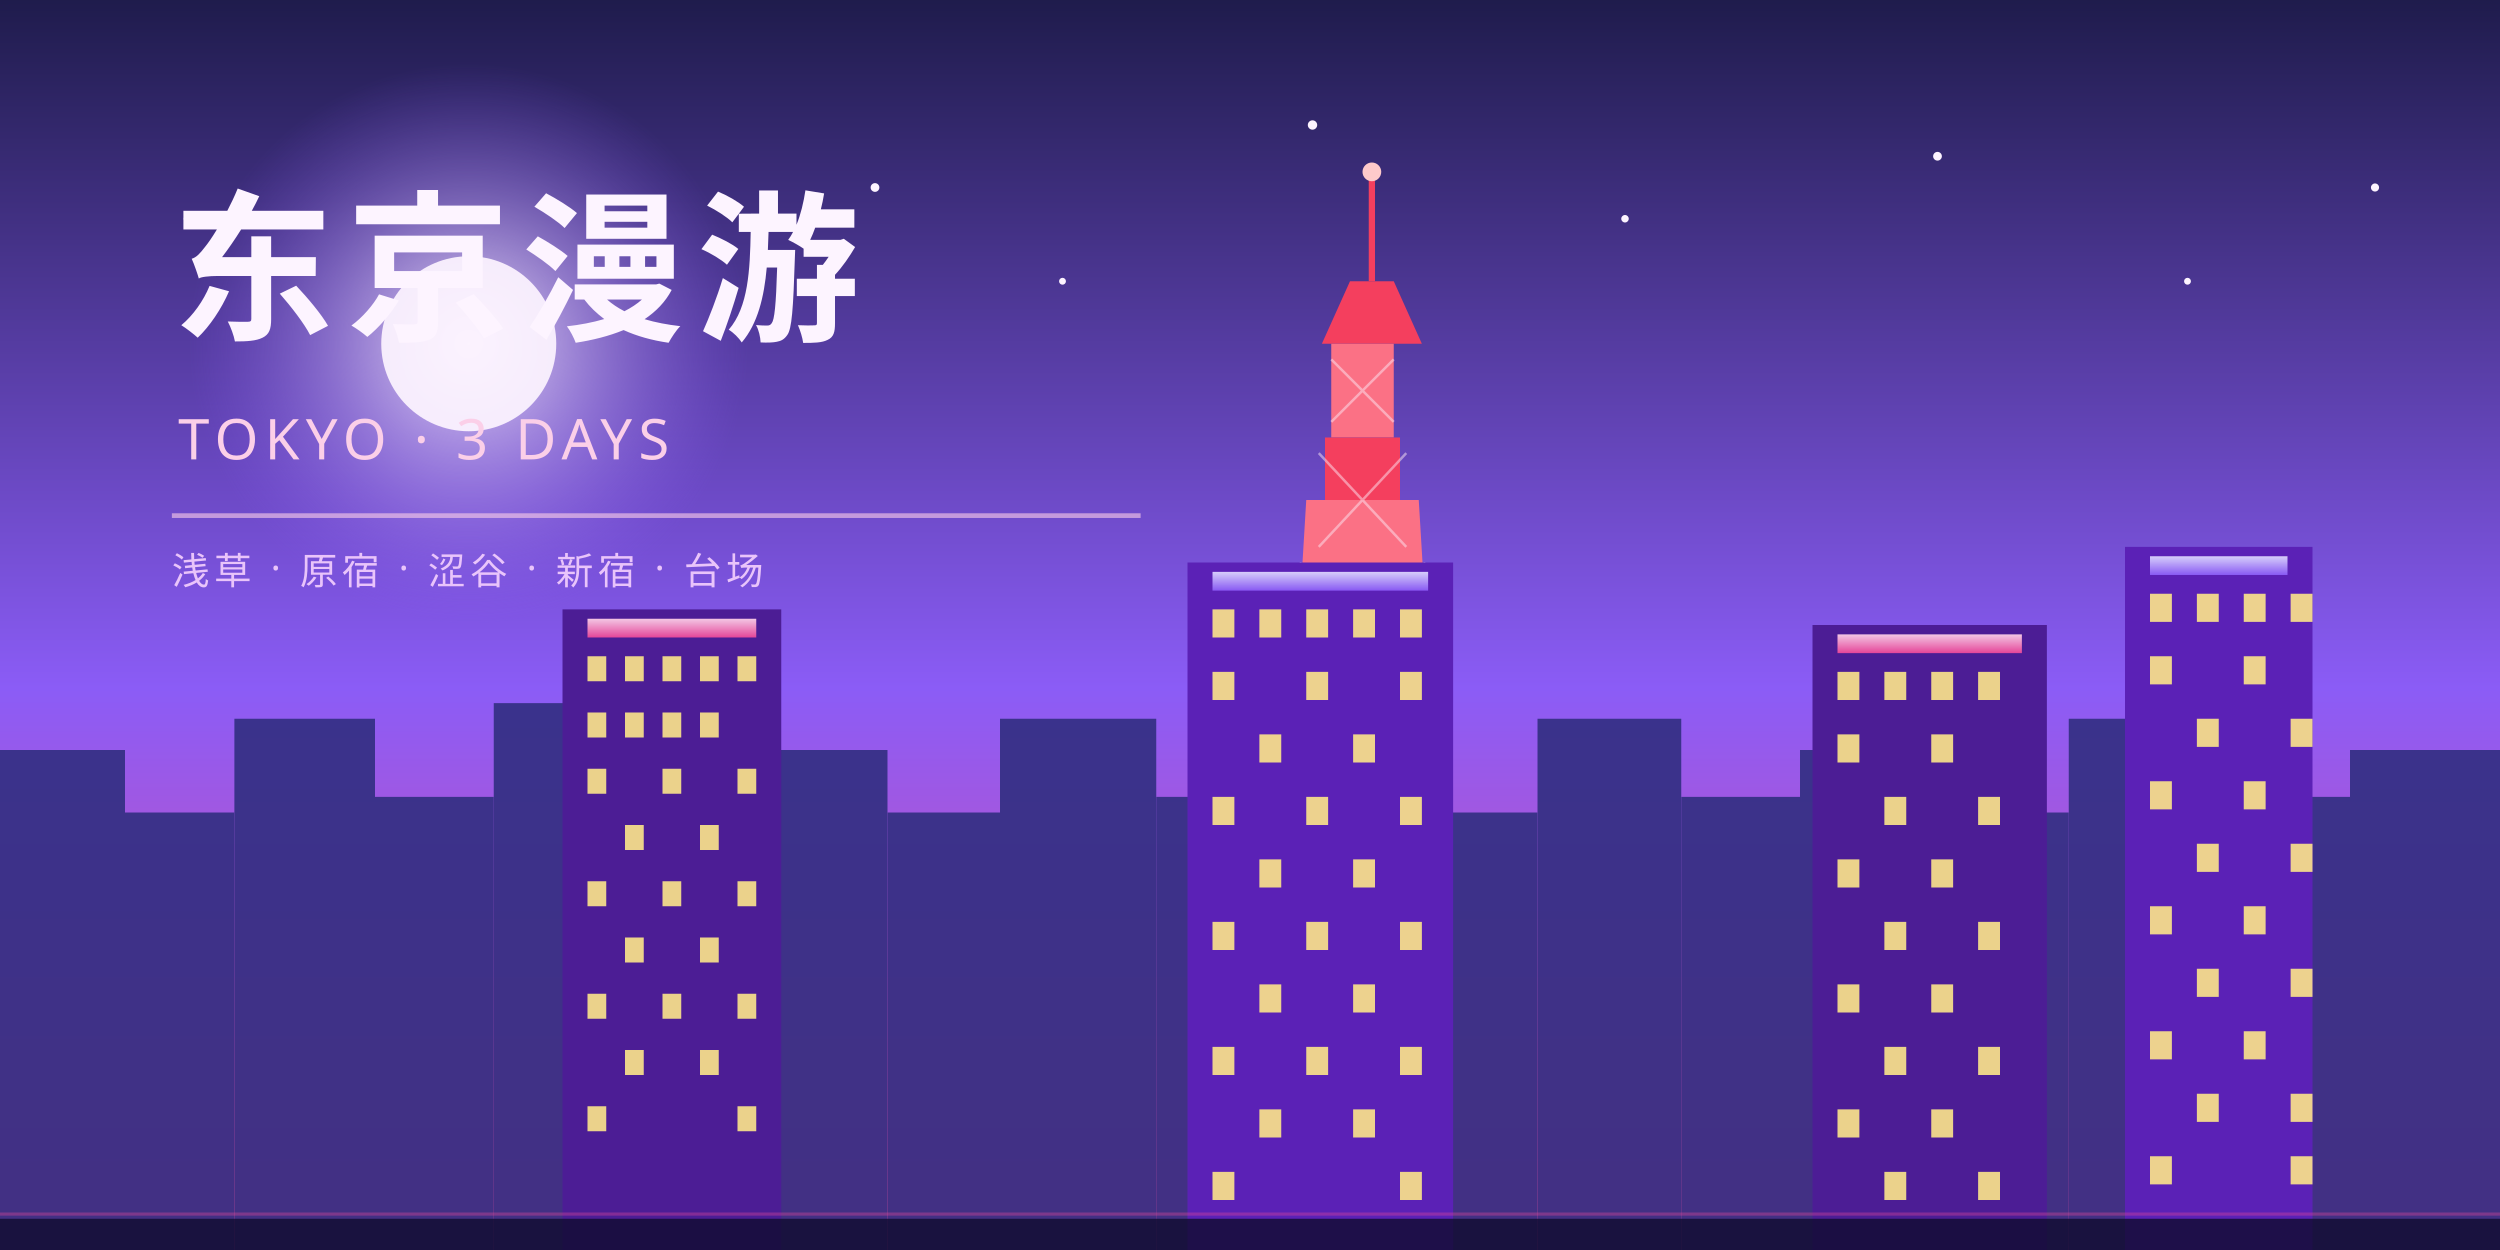
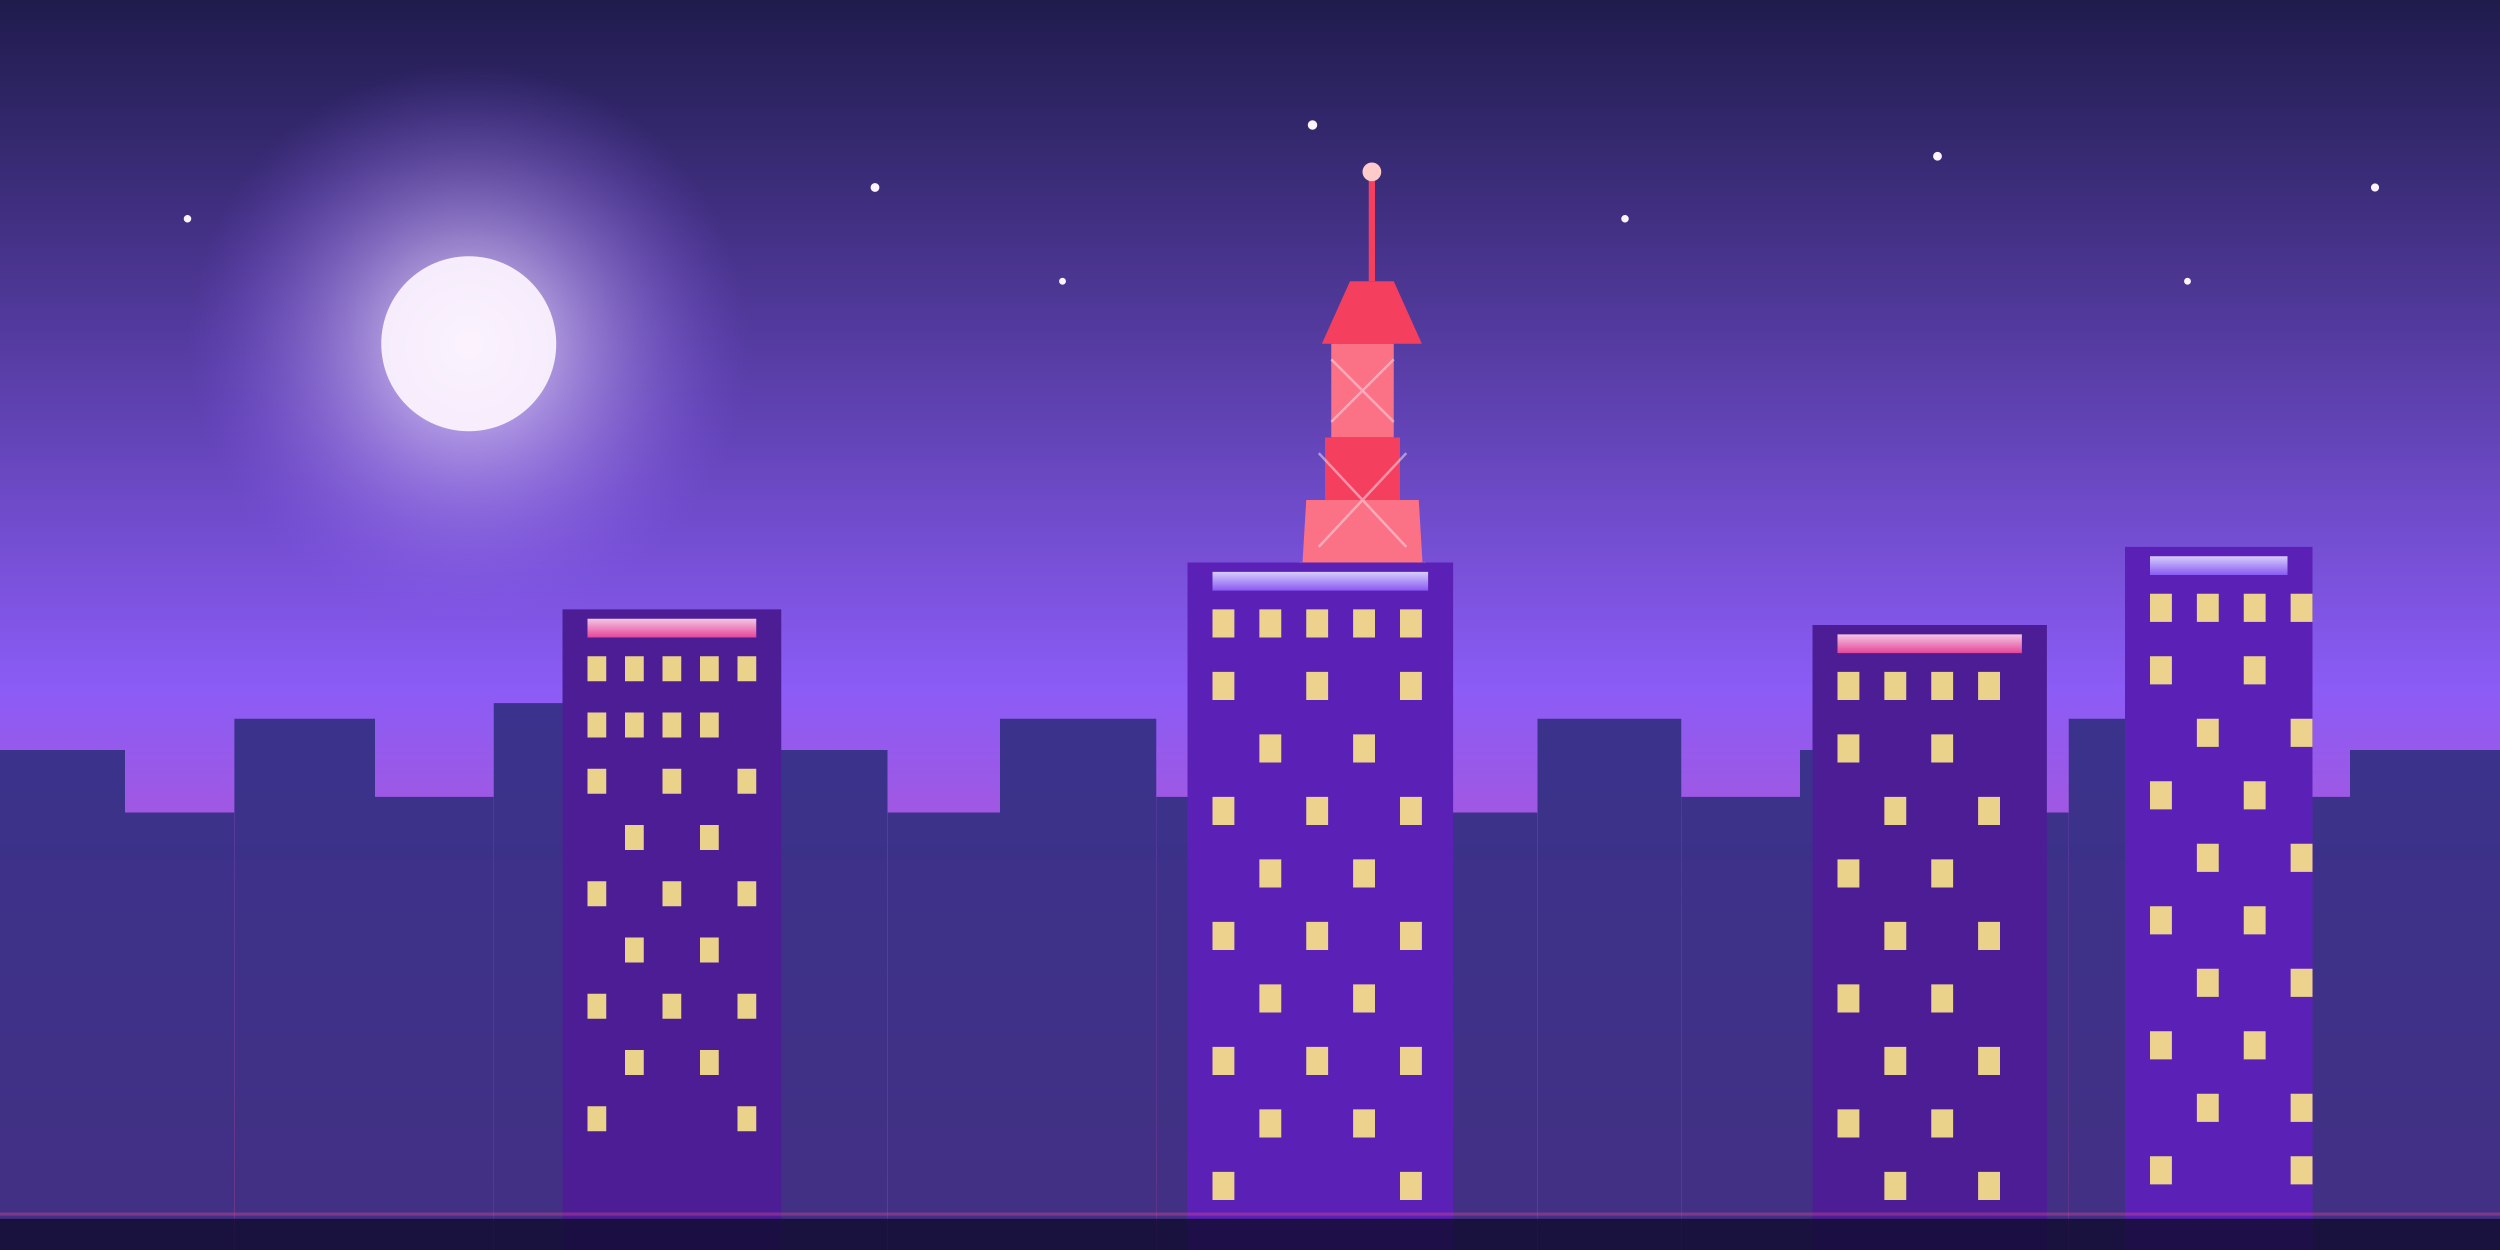
<svg xmlns="http://www.w3.org/2000/svg" viewBox="0 0 800 400" preserveAspectRatio="xMidYMid slice">
  <defs>
    <linearGradient id="skyTokyo" x1="0%" y1="0%" x2="0%" y2="100%">
      <stop offset="0%" stop-color="#1e1b4b" />
      <stop offset="55%" stop-color="#8b5cf6" />
      <stop offset="100%" stop-color="#ec4899" />
    </linearGradient>
    <linearGradient id="neonPink" x1="0%" y1="0%" x2="0%" y2="100%">
      <stop offset="0%" stop-color="#fbcfe8" />
      <stop offset="100%" stop-color="#ec4899" />
    </linearGradient>
    <linearGradient id="neonPurple" x1="0%" y1="0%" x2="0%" y2="100%">
      <stop offset="0%" stop-color="#ddd6fe" />
      <stop offset="100%" stop-color="#8b5cf6" />
    </linearGradient>
    <radialGradient id="moonGrad" cx="50%" cy="50%" r="50%">
      <stop offset="0%" stop-color="#fdf4ff" stop-opacity="0.9" />
      <stop offset="100%" stop-color="#8b5cf6" stop-opacity="0" />
    </radialGradient>
  </defs>
  <rect width="800" height="400" fill="url(#skyTokyo)" />
  <circle cx="150" cy="110" r="90" fill="url(#moonGrad)" />
  <circle cx="150" cy="110" r="28" fill="#fdf4ff" opacity="0.92" />
  <g fill="#fdf4ff">
    <circle cx="280" cy="60" r="1.4" />
    <circle cx="340" cy="90" r="1.1" />
    <circle cx="420" cy="40" r="1.5" />
    <circle cx="520" cy="70" r="1.2" />
    <circle cx="620" cy="50" r="1.4" />
    <circle cx="700" cy="90" r="1.1" />
    <circle cx="760" cy="60" r="1.3" />
    <circle cx="60" cy="70" r="1.2" />
  </g>
  <g fill="#312e81" opacity="0.9">
    <rect x="0" y="240" width="40" height="160" />
    <rect x="40" y="260" width="35" height="140" />
    <rect x="75" y="230" width="45" height="170" />
    <rect x="120" y="255" width="38" height="145" />
    <rect x="158" y="225" width="42" height="175" />
    <rect x="200" y="260" width="36" height="140" />
    <rect x="236" y="240" width="48" height="160" />
    <rect x="284" y="260" width="36" height="140" />
    <rect x="320" y="230" width="50" height="170" />
    <rect x="370" y="255" width="40" height="145" />
    <rect x="410" y="240" width="44" height="160" />
    <rect x="454" y="260" width="38" height="140" />
    <rect x="492" y="230" width="46" height="170" />
    <rect x="538" y="255" width="38" height="145" />
    <rect x="576" y="240" width="46" height="160" />
    <rect x="622" y="260" width="40" height="140" />
    <rect x="662" y="230" width="48" height="170" />
    <rect x="710" y="255" width="42" height="145" />
    <rect x="752" y="240" width="48" height="160" />
  </g>
  <g>
    <polygon points="432,90 446,90 455,110 423,110" fill="#f43f5e" />
    <rect x="426" y="110" width="20" height="30" fill="#fb7185" />
    <rect x="424" y="140" width="24" height="20" fill="#f43f5e" />
    <polygon points="418,160 454,160 460,260 412,260" fill="#fb7185" />
    <rect x="410" y="260" width="52" height="140" fill="#f43f5e" />
    <g stroke="#fce7f3" stroke-width="0.8" opacity="0.5" fill="none">
      <line x1="426" y1="115" x2="446" y2="135" />
      <line x1="446" y1="115" x2="426" y2="135" />
      <line x1="422" y1="145" x2="450" y2="175" />
      <line x1="450" y1="145" x2="422" y2="175" />
      <line x1="416" y1="180" x2="456" y2="255" />
      <line x1="456" y1="180" x2="416" y2="255" />
    </g>
    <line x1="439" y1="90" x2="439" y2="55" stroke="#f43f5e" stroke-width="2" />
    <circle cx="439" cy="55" r="3" fill="#fecaca" />
  </g>
  <g>
    <rect x="180" y="195" width="70" height="205" fill="#4c1d95" />
    <rect x="380" y="180" width="85" height="220" fill="#5b21b6" />
    <rect x="580" y="200" width="75" height="200" fill="#4c1d95" />
    <rect x="680" y="175" width="60" height="225" fill="#5b21b6" />
  </g>
  <g fill="#fde68a" opacity="0.9">
    <rect x="188" y="210" width="6" height="8" />
    <rect x="200" y="210" width="6" height="8" />
    <rect x="212" y="210" width="6" height="8" />
    <rect x="224" y="210" width="6" height="8" />
    <rect x="236" y="210" width="6" height="8" />
    <rect x="188" y="228" width="6" height="8" />
    <rect x="200" y="228" width="6" height="8" />
    <rect x="212" y="228" width="6" height="8" />
    <rect x="224" y="228" width="6" height="8" />
    <rect x="188" y="246" width="6" height="8" />
    <rect x="212" y="246" width="6" height="8" />
    <rect x="236" y="246" width="6" height="8" />
    <rect x="200" y="264" width="6" height="8" />
    <rect x="224" y="264" width="6" height="8" />
    <rect x="188" y="282" width="6" height="8" />
    <rect x="212" y="282" width="6" height="8" />
    <rect x="236" y="282" width="6" height="8" />
    <rect x="200" y="300" width="6" height="8" />
    <rect x="224" y="300" width="6" height="8" />
    <rect x="188" y="318" width="6" height="8" />
    <rect x="212" y="318" width="6" height="8" />
    <rect x="236" y="318" width="6" height="8" />
    <rect x="200" y="336" width="6" height="8" />
    <rect x="224" y="336" width="6" height="8" />
    <rect x="188" y="354" width="6" height="8" />
    <rect x="236" y="354" width="6" height="8" />
    <rect x="388" y="195" width="7" height="9" />
    <rect x="403" y="195" width="7" height="9" />
    <rect x="418" y="195" width="7" height="9" />
    <rect x="433" y="195" width="7" height="9" />
    <rect x="448" y="195" width="7" height="9" />
    <rect x="388" y="215" width="7" height="9" />
    <rect x="418" y="215" width="7" height="9" />
    <rect x="448" y="215" width="7" height="9" />
    <rect x="403" y="235" width="7" height="9" />
    <rect x="433" y="235" width="7" height="9" />
    <rect x="388" y="255" width="7" height="9" />
    <rect x="418" y="255" width="7" height="9" />
    <rect x="448" y="255" width="7" height="9" />
    <rect x="403" y="275" width="7" height="9" />
    <rect x="433" y="275" width="7" height="9" />
    <rect x="388" y="295" width="7" height="9" />
    <rect x="418" y="295" width="7" height="9" />
    <rect x="448" y="295" width="7" height="9" />
    <rect x="403" y="315" width="7" height="9" />
    <rect x="433" y="315" width="7" height="9" />
    <rect x="388" y="335" width="7" height="9" />
    <rect x="418" y="335" width="7" height="9" />
    <rect x="448" y="335" width="7" height="9" />
    <rect x="403" y="355" width="7" height="9" />
    <rect x="433" y="355" width="7" height="9" />
    <rect x="388" y="375" width="7" height="9" />
    <rect x="448" y="375" width="7" height="9" />
    <rect x="588" y="215" width="7" height="9" />
    <rect x="603" y="215" width="7" height="9" />
    <rect x="618" y="215" width="7" height="9" />
    <rect x="633" y="215" width="7" height="9" />
    <rect x="588" y="235" width="7" height="9" />
    <rect x="618" y="235" width="7" height="9" />
    <rect x="603" y="255" width="7" height="9" />
    <rect x="633" y="255" width="7" height="9" />
    <rect x="588" y="275" width="7" height="9" />
    <rect x="618" y="275" width="7" height="9" />
    <rect x="603" y="295" width="7" height="9" />
    <rect x="633" y="295" width="7" height="9" />
    <rect x="588" y="315" width="7" height="9" />
    <rect x="618" y="315" width="7" height="9" />
    <rect x="603" y="335" width="7" height="9" />
    <rect x="633" y="335" width="7" height="9" />
    <rect x="588" y="355" width="7" height="9" />
    <rect x="618" y="355" width="7" height="9" />
    <rect x="603" y="375" width="7" height="9" />
    <rect x="633" y="375" width="7" height="9" />
    <rect x="688" y="190" width="7" height="9" />
    <rect x="703" y="190" width="7" height="9" />
    <rect x="718" y="190" width="7" height="9" />
    <rect x="733" y="190" width="7" height="9" />
    <rect x="688" y="210" width="7" height="9" />
    <rect x="718" y="210" width="7" height="9" />
    <rect x="703" y="230" width="7" height="9" />
    <rect x="733" y="230" width="7" height="9" />
    <rect x="688" y="250" width="7" height="9" />
    <rect x="718" y="250" width="7" height="9" />
    <rect x="703" y="270" width="7" height="9" />
    <rect x="733" y="270" width="7" height="9" />
    <rect x="688" y="290" width="7" height="9" />
    <rect x="718" y="290" width="7" height="9" />
    <rect x="703" y="310" width="7" height="9" />
    <rect x="733" y="310" width="7" height="9" />
    <rect x="688" y="330" width="7" height="9" />
    <rect x="718" y="330" width="7" height="9" />
    <rect x="703" y="350" width="7" height="9" />
    <rect x="733" y="350" width="7" height="9" />
    <rect x="688" y="370" width="7" height="9" />
    <rect x="733" y="370" width="7" height="9" />
  </g>
  <g>
    <rect x="188" y="198" width="54" height="6" fill="url(#neonPink)" opacity="0.95" />
    <rect x="388" y="183" width="69" height="6" fill="url(#neonPurple)" opacity="0.95" />
    <rect x="588" y="203" width="59" height="6" fill="url(#neonPink)" opacity="0.95" />
    <rect x="688" y="178" width="44" height="6" fill="url(#neonPurple)" opacity="0.95" />
  </g>
  <rect x="0" y="390" width="800" height="10" fill="#0f0a2e" opacity="0.8" />
  <g opacity="0.35">
    <rect x="0" y="388" width="800" height="1" fill="#ec4899" />
  </g>
-   <g transform="translate(55 105)">
-     <text x="0" y="0" font-family="'Noto Sans SC', 'PingFang SC', 'Microsoft YaHei', sans-serif" font-size="52" font-weight="900" fill="#fdf4ff" letter-spacing="4">东京漫游</text>
-     <text x="2" y="42" font-family="'Noto Sans SC', 'PingFang SC', 'Microsoft YaHei', sans-serif" font-size="18" font-weight="500" fill="#fbcfe8" letter-spacing="2">TOKYO · 3 DAYS</text>
-     <line x1="0" y1="60" x2="310" y2="60" stroke="#fbcfe8" stroke-width="1.5" opacity="0.6" />
-     <text x="0" y="82" font-family="'Noto Sans SC', 'PingFang SC', 'Microsoft YaHei', sans-serif" font-size="12" font-weight="400" fill="#f5d0fe" letter-spacing="1.5" opacity="0.9">浅草 · 原宿 · 涩谷 · 新宿 · 台场</text>
-   </g>
</svg>
